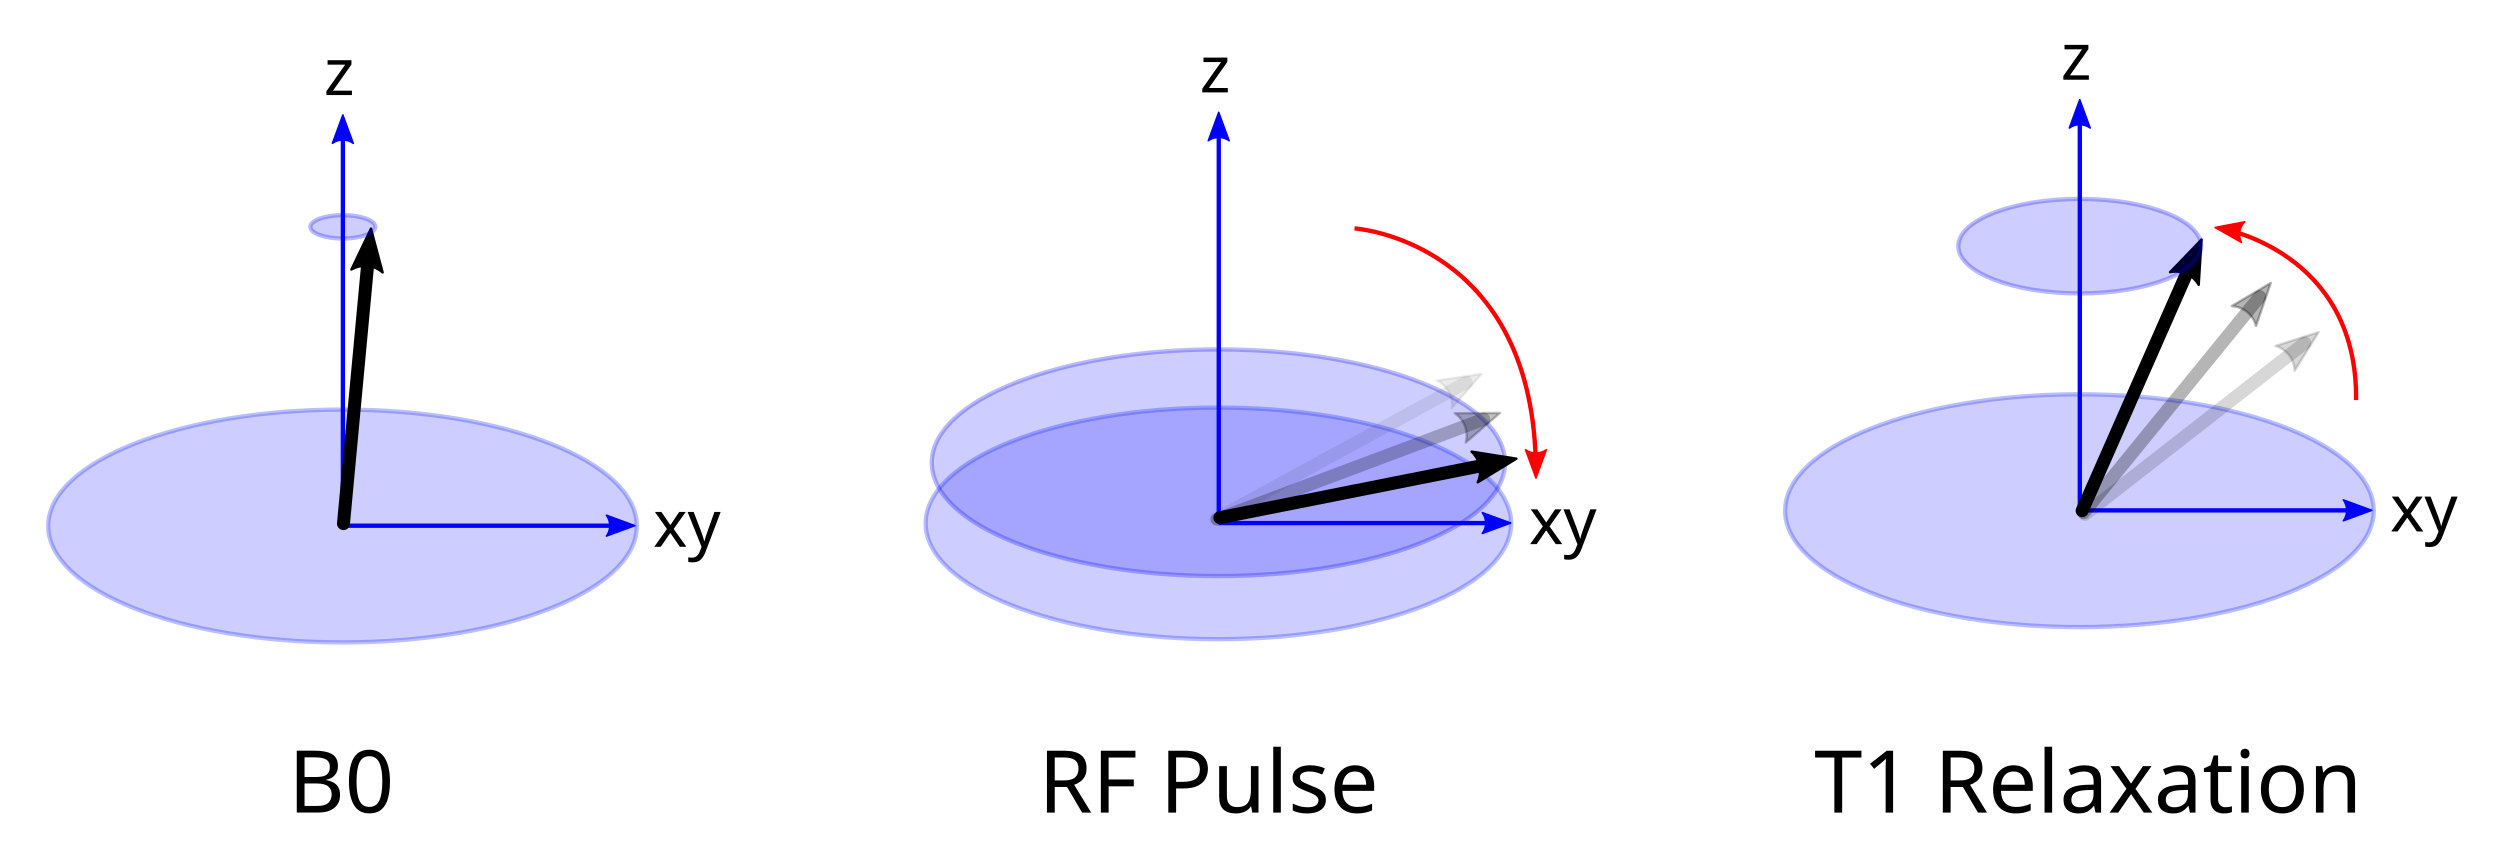
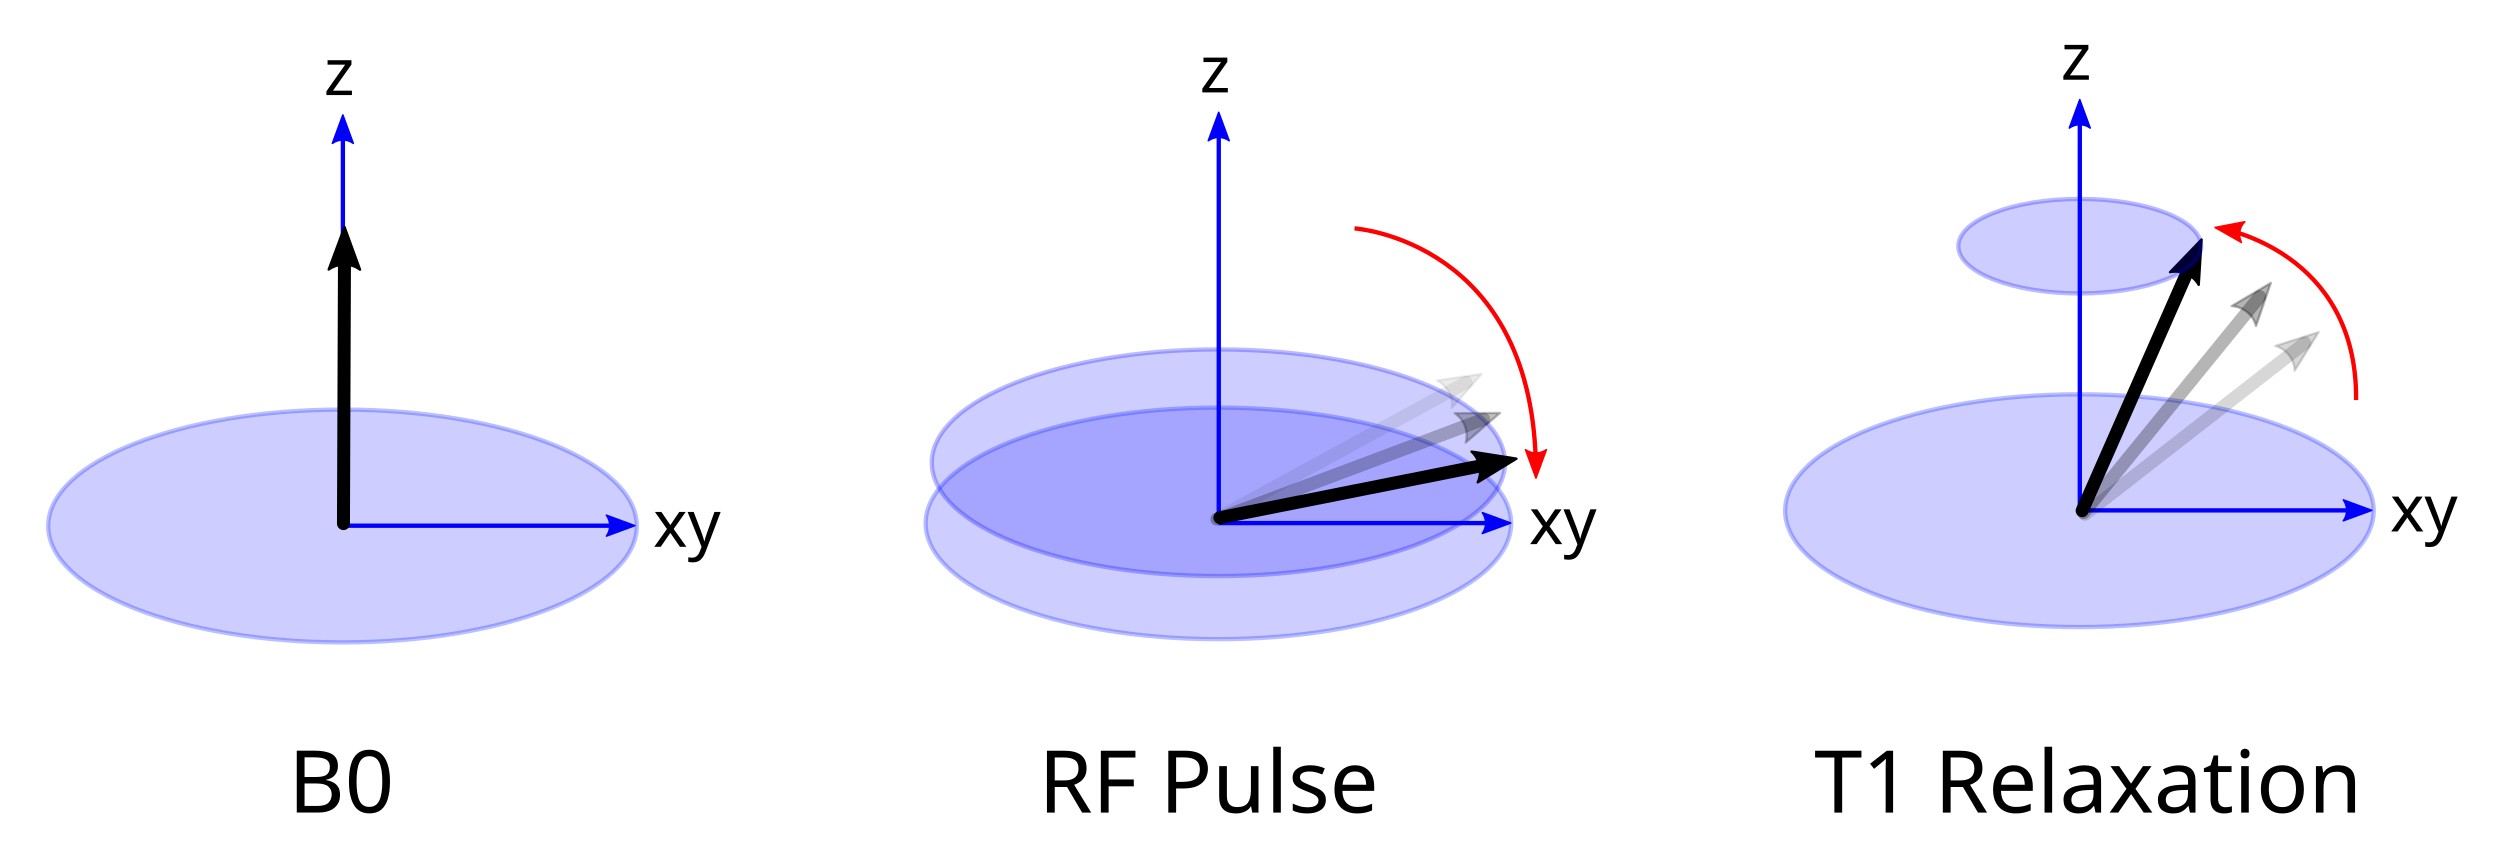
<svg xmlns="http://www.w3.org/2000/svg" width="162.902mm" height="56.014mm" viewBox="0 0 577.213 198.473" id="svg16776" version="1.1">
  <defs id="defs16778">
    <marker style="overflow:visible" id="marker32086" refX="0" refY="0" orient="auto">
      <path transform="matrix(-0.3,0,0,-0.3,0.69,0)" d="M 8.719,4.034 -2.207,0.016 8.719,-4.002 c -1.745,2.372 -1.735,5.617 -6e-7,8.035 z" style="fill:#000000;fill-opacity:0.158;fill-rule:evenodd;stroke:#000000;stroke-width:0.625;stroke-linejoin:round;stroke-opacity:0.158" id="path32088" />
    </marker>
    <marker orient="auto" refY="0" refX="0" id="marker31684" style="overflow:visible">
      <path id="path31686" style="fill:#000000;fill-opacity:0.291;fill-rule:evenodd;stroke:#000000;stroke-width:0.625;stroke-linejoin:round;stroke-opacity:0.291" d="M 8.719,4.034 -2.207,0.016 8.719,-4.002 c -1.745,2.372 -1.735,5.617 -6e-7,8.035 z" transform="matrix(-0.3,0,0,-0.3,0.69,0)" />
    </marker>
    <marker style="overflow:visible" id="marker31378" refX="0" refY="0" orient="auto">
      <path transform="matrix(-0.3,0,0,-0.3,0.69,0)" d="M 8.719,4.034 -2.207,0.016 8.719,-4.002 c -1.745,2.372 -1.735,5.617 -6e-7,8.035 z" style="fill:#000000;fill-opacity:1;fill-rule:evenodd;stroke:#000000;stroke-width:0.625;stroke-linejoin:round;stroke-opacity:1" id="path31380" />
    </marker>
    <marker orient="auto" refY="0" refX="0" id="marker30190" style="overflow:visible">
      <path id="path30192" style="fill:#000000;fill-opacity:0.247;fill-rule:evenodd;stroke:#000000;stroke-width:0.625;stroke-linejoin:round;stroke-opacity:0.247" d="M 8.719,4.034 -2.207,0.016 8.719,-4.002 c -1.745,2.372 -1.735,5.617 -6e-7,8.035 z" transform="matrix(-0.3,0,0,-0.3,0.69,0)" />
    </marker>
    <marker orient="auto" refY="0" refX="0" id="Arrow2Mstart" style="overflow:visible">
      <path id="path7296" style="fill:#fe0000;fill-opacity:1;fill-rule:evenodd;stroke:#fe0000;stroke-width:0.625;stroke-linejoin:round;stroke-opacity:1" d="M 8.719,4.034 -2.207,0.016 8.719,-4.002 c -1.745,2.372 -1.735,5.617 -6e-7,8.035 z" transform="scale(0.6,0.6)" />
    </marker>
    <marker orient="auto" refY="0" refX="0" id="marker28581" style="overflow:visible">
      <path id="path28583" style="fill:#000000;fill-opacity:1;fill-rule:evenodd;stroke:#000000;stroke-width:0.625;stroke-linejoin:round;stroke-opacity:1" d="M 8.719,4.034 -2.207,0.016 8.719,-4.002 c -1.745,2.372 -1.735,5.617 -6e-7,8.035 z" transform="matrix(-0.3,0,0,-0.3,0.69,0)" />
    </marker>
    <marker style="overflow:visible" id="marker28497" refX="0" refY="0" orient="auto">
      <path transform="matrix(-0.3,0,0,-0.3,0.69,0)" d="M 8.719,4.034 -2.207,0.016 8.719,-4.002 c -1.745,2.372 -1.735,5.617 -6e-7,8.035 z" style="fill:#000000;fill-opacity:0.078;fill-rule:evenodd;stroke:#000000;stroke-width:0.625;stroke-linejoin:round;stroke-opacity:0.078" id="path28499" />
    </marker>
    <marker style="overflow:visible" id="marker27662" refX="0" refY="0" orient="auto">
      <path transform="scale(-0.6,-0.6)" d="M 8.719,4.034 -2.207,0.016 8.719,-4.002 c -1.745,2.372 -1.735,5.617 -6e-7,8.035 z" style="fill:#0000ff;fill-opacity:1;fill-rule:evenodd;stroke:#0000ff;stroke-width:0.625;stroke-linejoin:round;stroke-opacity:1" id="path27664" />
    </marker>
    <marker orient="auto" refY="0" refX="0" id="marker27574" style="overflow:visible">
      <path id="path27576" style="fill:#0000ff;fill-opacity:1;fill-rule:evenodd;stroke:#ff0000;stroke-width:0.625;stroke-linejoin:round;stroke-opacity:1" d="M 8.719,4.034 -2.207,0.016 8.719,-4.002 c -1.745,2.372 -1.735,5.617 -6e-7,8.035 z" transform="scale(-0.6,-0.6)" />
    </marker>
    <marker orient="auto" refY="0" refX="0" id="marker27498" style="overflow:visible">
      <path id="path27500" style="fill:#ff0000;fill-opacity:1;fill-rule:evenodd;stroke:#ff0000;stroke-width:0.625;stroke-linejoin:round;stroke-opacity:1" d="M 8.719,4.034 -2.207,0.016 8.719,-4.002 c -1.745,2.372 -1.735,5.617 -6e-7,8.035 z" transform="scale(-0.6,-0.6)" />
    </marker>
    <marker style="overflow:visible" id="marker27428" refX="0" refY="0" orient="auto">
      <path transform="scale(-0.6,-0.6)" d="M 8.719,4.034 -2.207,0.016 8.719,-4.002 c -1.745,2.372 -1.735,5.617 -6e-7,8.035 z" style="fill:#0000ff;fill-opacity:1;fill-rule:evenodd;stroke:#0000ff;stroke-width:0.625;stroke-linejoin:round;stroke-opacity:1" id="path27430" />
    </marker>
    <marker orient="auto" refY="0" refX="0" id="marker18528" style="overflow:visible">
      <path id="path18530" style="fill:#000000;fill-opacity:0.193;fill-rule:evenodd;stroke:#000000;stroke-width:0.625;stroke-linejoin:round;stroke-opacity:0.193" d="M 8.719,4.034 -2.207,0.016 8.719,-4.002 c -1.745,2.372 -1.735,5.617 -6e-7,8.035 z" transform="matrix(-0.3,0,0,-0.3,0.69,0)" />
    </marker>
    <marker orient="auto" refY="0" refX="0" id="Arrow2Send" style="overflow:visible">
      <path id="path7305" style="fill:#000000;fill-opacity:1;fill-rule:evenodd;stroke:#000000;stroke-width:0.625;stroke-linejoin:round;stroke-opacity:1" d="M 8.719,4.034 -2.207,0.016 8.719,-4.002 c -1.745,2.372 -1.735,5.617 -6e-7,8.035 z" transform="matrix(-0.3,0,0,-0.3,0.69,0)" />
    </marker>
    <marker orient="auto" refY="0" refX="0" id="Arrow2Mend" style="overflow:visible">
      <path id="path7299" style="fill:#000000;fill-opacity:1;fill-rule:evenodd;stroke:#000000;stroke-width:0.625;stroke-linejoin:round;stroke-opacity:1" d="M 8.719,4.034 -2.207,0.016 8.719,-4.002 c -1.745,2.372 -1.735,5.617 -6e-7,8.035 z" transform="scale(-0.6,-0.6)" />
    </marker>
    <marker orient="auto" refY="0" refX="0" id="Arrow2Send-4-2" style="overflow:visible">
      <path id="path7305-4-0" style="fill:#000000;fill-opacity:1;fill-rule:evenodd;stroke:#000000;stroke-width:0.625;stroke-linejoin:round;stroke-opacity:1" d="M 8.719,4.034 -2.207,0.016 8.719,-4.002 c -1.745,2.372 -1.735,5.617 -6e-7,8.035 z" transform="matrix(-0.3,0,0,-0.3,0.69,0)" />
    </marker>
    <marker style="overflow:visible" id="marker27662-8" refX="0" refY="0" orient="auto">
      <path transform="scale(-0.6,-0.6)" d="M 8.719,4.034 -2.207,0.016 8.719,-4.002 c -1.745,2.372 -1.735,5.617 -6e-7,8.035 z" style="fill:#0000ff;fill-opacity:1;fill-rule:evenodd;stroke:#0000ff;stroke-width:0.625;stroke-linejoin:round;stroke-opacity:1" id="path27664-9" />
    </marker>
    <marker style="overflow:visible" id="marker27428-2" refX="0" refY="0" orient="auto">
      <path transform="scale(-0.6,-0.6)" d="M 8.719,4.034 -2.207,0.016 8.719,-4.002 c -1.745,2.372 -1.735,5.617 -6e-7,8.035 z" style="fill:#0000ff;fill-opacity:1;fill-rule:evenodd;stroke:#0000ff;stroke-width:0.625;stroke-linejoin:round;stroke-opacity:1" id="path27430-6" />
    </marker>
  </defs>
  <g id="layer1" transform="translate(-90.11992,-333.9183)">
    <ellipse style="opacity:0.99;fill:#0000ff;fill-opacity:0.196;fill-rule:nonzero;stroke:#0019ff;stroke-width:1;stroke-miterlimit:4;stroke-dasharray:none;stroke-dashoffset:0;stroke-opacity:0.275" id="path19304" cx="169.201" cy="455.362" rx="67.951" ry="26.88" />
-     <path style="fill:#0000ff;fill-rule:evenodd;stroke:#0000ff;stroke-width:1px;stroke-linecap:butt;stroke-linejoin:miter;stroke-opacity:1;marker-end:url(#marker27662)" d="m 169.247,455.293 66.117,0" id="path17324" />
-     <path id="path17330" d="m 169.286,454.793 0,-93.01" style="fill:none;fill-rule:evenodd;stroke:#0000ff;stroke-width:1px;stroke-linecap:butt;stroke-linejoin:miter;stroke-opacity:1;marker-end:url(#marker27428)" />
-     <path style="fill:none;fill-rule:evenodd;stroke:#000000;stroke-width:3;stroke-linecap:round;stroke-linejoin:miter;stroke-miterlimit:4.1;stroke-dasharray:none;stroke-opacity:1;marker-end:url(#Arrow2Send)" d="m 169.421,454.809 5.985,-64.074" id="path17334" />
-     <text xml:space="preserve" style="font-style:normal;font-weight:normal;font-size:20px;line-height:125%;font-family:Sans;letter-spacing:0px;word-spacing:0px;fill:#000000;fill-opacity:1;stroke:none;stroke-width:1px;stroke-linecap:butt;stroke-linejoin:miter;stroke-opacity:1" x="240.921" y="460.16" id="text17400">
-       <tspan id="tspan17402" x="240.921" y="460.16" style="font-size:15px">xy</tspan>
+     <path style="fill:#0000ff;fill-rule:evenodd;stroke:#0000ff;stroke-width:1px;stroke-linecap:butt;stroke-linejoin:miter;stroke-opacity:1;marker-end:url(#marker27662)" d="m 169.247,455.293 h 66.117" id="path17324" />
+     <path id="path17330" d="M 169.286,454.793 V 361.782" style="fill:none;fill-rule:evenodd;stroke:#0000ff;stroke-width:1px;stroke-linecap:butt;stroke-linejoin:miter;stroke-opacity:1;marker-end:url(#marker27428)" />
+     <path style="fill:none;fill-rule:evenodd;stroke:#000000;stroke-width:3;stroke-linecap:round;stroke-linejoin:miter;stroke-miterlimit:4.1;stroke-dasharray:none;stroke-opacity:1;marker-end:url(#Arrow2Send)" d="m 169.421,454.809 0.245,-64.422" id="path17334" />
+     <text xml:space="preserve" style="font-style:normal;font-weight:normal;line-height:0%;font-family:sans-serif;letter-spacing:0px;word-spacing:0px;fill:#000000;fill-opacity:1;stroke:none;stroke-width:1px;stroke-linecap:butt;stroke-linejoin:miter;stroke-opacity:1" x="240.921" y="460.16" id="text17400">
+       <tspan id="tspan17402" x="240.921" y="460.16" style="font-size:15px;line-height:1.25;font-family:sans-serif">xy</tspan>
    </text>
-     <text xml:space="preserve" style="font-style:normal;font-weight:normal;font-size:20px;line-height:125%;font-family:Sans;letter-spacing:0px;word-spacing:0px;fill:#000000;fill-opacity:1;stroke:none;stroke-width:1px;stroke-linecap:butt;stroke-linejoin:miter;stroke-opacity:1" x="164.907" y="355.862" id="text17408">
-       <tspan id="tspan17410" x="164.907" y="355.862" style="font-size:15px">z</tspan>
+     <text xml:space="preserve" style="font-style:normal;font-weight:normal;line-height:0%;font-family:sans-serif;letter-spacing:0px;word-spacing:0px;fill:#000000;fill-opacity:1;stroke:none;stroke-width:1px;stroke-linecap:butt;stroke-linejoin:miter;stroke-opacity:1" x="164.907" y="355.862" id="text17408">
+       <tspan id="tspan17410" x="164.907" y="355.862" style="font-size:15px;line-height:1.25;font-family:sans-serif">z</tspan>
    </text>
-     <ellipse ry="2.7" rx="7.5" cy="386.291" cx="169.276" id="path30144" style="opacity:0.99;fill:#0000ff;fill-opacity:0.196;fill-rule:nonzero;stroke:#0000ff;stroke-width:1;stroke-miterlimit:4;stroke-dasharray:none;stroke-dashoffset:0;stroke-opacity:0.275" />
    <ellipse ry="26.171" rx="66.177" cy="440.757" cx="371.429" id="path30142" style="opacity:0.99;fill:#0000ff;fill-opacity:0.196;fill-rule:nonzero;stroke:#0000ff;stroke-width:1;stroke-miterlimit:4;stroke-dasharray:none;stroke-dashoffset:0;stroke-opacity:0.275" />
    <ellipse style="opacity:0.99;fill:#0000ff;fill-opacity:0.196;fill-rule:nonzero;stroke:#0019ff;stroke-width:1;stroke-miterlimit:4;stroke-dasharray:none;stroke-dashoffset:0;stroke-opacity:0.275" id="path19304-5" cx="371.429" cy="454.757" rx="67.594" ry="26.737" />
-     <path style="fill:#0000ff;fill-rule:evenodd;stroke:#0000ff;stroke-width:1px;stroke-linecap:butt;stroke-linejoin:miter;stroke-opacity:1;marker-end:url(#marker27662-8)" d="m 371.476,454.688 66.117,0" id="path17324-0" />
-     <path id="path17330-4" d="m 371.514,454.188 0,-93.01" style="fill:none;fill-rule:evenodd;stroke:#0000ff;stroke-width:1px;stroke-linecap:butt;stroke-linejoin:miter;stroke-opacity:1;marker-end:url(#marker27428-2)" />
-     <text xml:space="preserve" style="font-style:normal;font-weight:normal;font-size:20px;line-height:125%;font-family:Sans;letter-spacing:0px;word-spacing:0px;fill:#000000;fill-opacity:1;stroke:none;stroke-width:1px;stroke-linecap:butt;stroke-linejoin:miter;stroke-opacity:1" x="443.15" y="459.555" id="text17400-7">
-       <tspan id="tspan17402-1" x="443.15" y="459.555" style="font-size:15px">xy</tspan>
+     <path style="fill:#0000ff;fill-rule:evenodd;stroke:#0000ff;stroke-width:1px;stroke-linecap:butt;stroke-linejoin:miter;stroke-opacity:1;marker-end:url(#marker27662-8)" d="M 371.476,454.688 H 437.593" id="path17324-0" />
+     <path id="path17330-4" d="M 371.514,454.188 V 361.177" style="fill:none;fill-rule:evenodd;stroke:#0000ff;stroke-width:1px;stroke-linecap:butt;stroke-linejoin:miter;stroke-opacity:1;marker-end:url(#marker27428-2)" />
+     <text xml:space="preserve" style="font-style:normal;font-weight:normal;line-height:0%;font-family:sans-serif;letter-spacing:0px;word-spacing:0px;fill:#000000;fill-opacity:1;stroke:none;stroke-width:1px;stroke-linecap:butt;stroke-linejoin:miter;stroke-opacity:1" x="443.15" y="459.555" id="text17400-7">
+       <tspan id="tspan17402-1" x="443.15" y="459.555" style="font-size:15px;line-height:1.25;font-family:sans-serif">xy</tspan>
    </text>
-     <text xml:space="preserve" style="font-style:normal;font-weight:normal;font-size:20px;line-height:125%;font-family:Sans;letter-spacing:0px;word-spacing:0px;fill:#000000;fill-opacity:1;stroke:none;stroke-width:1px;stroke-linecap:butt;stroke-linejoin:miter;stroke-opacity:1" x="367.136" y="355.257" id="text17408-7">
-       <tspan id="tspan17410-2" x="367.136" y="355.257" style="font-size:15px">z</tspan>
+     <text xml:space="preserve" style="font-style:normal;font-weight:normal;line-height:0%;font-family:sans-serif;letter-spacing:0px;word-spacing:0px;fill:#000000;fill-opacity:1;stroke:none;stroke-width:1px;stroke-linecap:butt;stroke-linejoin:miter;stroke-opacity:1" x="367.136" y="355.257" id="text17408-7">
+       <tspan id="tspan17410-2" x="367.136" y="355.257" style="font-size:15px;line-height:1.25;font-family:sans-serif">z</tspan>
    </text>
    <path style="fill:none;fill-rule:evenodd;stroke:#000000;stroke-width:3;stroke-linecap:round;stroke-linejoin:miter;stroke-miterlimit:4;stroke-dasharray:none;stroke-opacity:1;marker-end:url(#marker28581)" d="m 371.772,453.441 64.491,-12.817" id="path28579" />
    <path id="path29792" d="m 444.737,442.971 c 0,-53.466 -41.88,-56.323 -41.88,-56.323" style="fill:none;fill-rule:evenodd;stroke:#fe0000;stroke-width:1px;stroke-linecap:butt;stroke-linejoin:miter;stroke-opacity:1;marker-start:url(#Arrow2Mstart)" />
    <path id="path28495" d="m 370.934,453.682 57.728,-31.477" style="fill:none;fill-rule:evenodd;stroke:#000000;stroke-width:3;stroke-linecap:round;stroke-linejoin:miter;stroke-miterlimit:4;stroke-dasharray:none;stroke-opacity:0.078;marker-end:url(#marker28497)" />
    <path style="fill:none;fill-rule:evenodd;stroke:#000000;stroke-width:3;stroke-linecap:round;stroke-linejoin:miter;stroke-miterlimit:4;stroke-dasharray:none;stroke-opacity:0.247;marker-end:url(#marker30190)" d="m 371.111,453.795 61.562,-23.097" id="path30188" />
    <ellipse ry="26.88" rx="67.951" cy="451.827" cx="570.231" id="ellipse31360" style="opacity:0.99;fill:#0000ff;fill-opacity:0.196;fill-rule:nonzero;stroke:#0019ff;stroke-width:1;stroke-miterlimit:4;stroke-dasharray:none;stroke-dashoffset:0;stroke-opacity:0.275" />
-     <path id="path31362" d="m 570.278,451.757 66.117,0" style="fill:#0000ff;fill-rule:evenodd;stroke:#0000ff;stroke-width:1px;stroke-linecap:butt;stroke-linejoin:miter;stroke-opacity:1;marker-end:url(#marker27662)" />
-     <path style="fill:none;fill-rule:evenodd;stroke:#0000ff;stroke-width:1px;stroke-linecap:butt;stroke-linejoin:miter;stroke-opacity:1;marker-end:url(#marker27428)" d="m 570.316,451.257 0,-93.01" id="path31364" />
+     <path id="path31362" d="m 570.278,451.757 h 66.117" style="fill:#0000ff;fill-rule:evenodd;stroke:#0000ff;stroke-width:1px;stroke-linecap:butt;stroke-linejoin:miter;stroke-opacity:1;marker-end:url(#marker27662)" />
+     <path style="fill:none;fill-rule:evenodd;stroke:#0000ff;stroke-width:1px;stroke-linecap:butt;stroke-linejoin:miter;stroke-opacity:1;marker-end:url(#marker27428)" d="M 570.316,451.257 V 358.247" id="path31364" />
    <path id="path31366" d="M 570.856,451.827 596.801,392.936" style="fill:none;fill-rule:evenodd;stroke:#000000;stroke-width:3;stroke-linecap:round;stroke-linejoin:miter;stroke-miterlimit:4.1;stroke-dasharray:none;stroke-opacity:1;marker-end:url(#marker31378)" />
-     <text id="text31368" y="456.625" x="641.952" style="font-style:normal;font-weight:normal;font-size:20px;line-height:125%;font-family:Sans;letter-spacing:0px;word-spacing:0px;fill:#000000;fill-opacity:1;stroke:none;stroke-width:1px;stroke-linecap:butt;stroke-linejoin:miter;stroke-opacity:1" xml:space="preserve">
-       <tspan style="font-size:15px" y="456.625" x="641.952" id="tspan31370">xy</tspan>
+     <text id="text31368" y="456.625" x="641.952" style="font-style:normal;font-weight:normal;line-height:0%;font-family:sans-serif;letter-spacing:0px;word-spacing:0px;fill:#000000;fill-opacity:1;stroke:none;stroke-width:1px;stroke-linecap:butt;stroke-linejoin:miter;stroke-opacity:1" xml:space="preserve">
+       <tspan style="font-size:15px;line-height:1.25;font-family:sans-serif" y="456.625" x="641.952" id="tspan31370">xy</tspan>
    </text>
-     <text id="text31372" y="352.327" x="565.938" style="font-style:normal;font-weight:normal;font-size:20px;line-height:125%;font-family:Sans;letter-spacing:0px;word-spacing:0px;fill:#000000;fill-opacity:1;stroke:none;stroke-width:1px;stroke-linecap:butt;stroke-linejoin:miter;stroke-opacity:1" xml:space="preserve">
-       <tspan style="font-size:15px" y="352.327" x="565.938" id="tspan31374">z</tspan>
+     <text id="text31372" y="352.327" x="565.938" style="font-style:normal;font-weight:normal;line-height:0%;font-family:sans-serif;letter-spacing:0px;word-spacing:0px;fill:#000000;fill-opacity:1;stroke:none;stroke-width:1px;stroke-linecap:butt;stroke-linejoin:miter;stroke-opacity:1" xml:space="preserve">
+       <tspan style="font-size:15px;line-height:1.25;font-family:sans-serif" y="352.327" x="565.938" id="tspan31374">z</tspan>
    </text>
    <path style="fill:none;fill-rule:evenodd;stroke:#000000;stroke-width:3;stroke-linecap:round;stroke-linejoin:miter;stroke-miterlimit:4.1;stroke-dasharray:none;stroke-opacity:0.291;marker-end:url(#marker31684)" d="m 571.202,452.285 40.657,-49.884" id="path31682" />
    <path id="path32084" d="m 571.502,452.661 50.762,-39.555" style="fill:none;fill-rule:evenodd;stroke:#000000;stroke-width:3;stroke-linecap:round;stroke-linejoin:miter;stroke-miterlimit:4.1;stroke-dasharray:none;stroke-opacity:0.158;marker-end:url(#marker32086)" />
    <ellipse style="opacity:0.99;fill:#0000ff;fill-opacity:0.196;fill-rule:nonzero;stroke:#0000ff;stroke-width:1;stroke-miterlimit:4;stroke-dasharray:none;stroke-dashoffset:0;stroke-opacity:0.275" id="ellipse31376" cx="570.307" cy="390.755" rx="28.036" ry="10.914" />
    <path id="path32590" d="m 634.107,426.291 c 0.357,-34.464 -31.25,-39.643 -31.25,-39.643" style="fill:none;fill-rule:evenodd;stroke:#ff0000;stroke-width:1px;stroke-linecap:butt;stroke-linejoin:miter;stroke-opacity:1;marker-end:url(#marker27498)" />
-     <text id="text32754" y="521.517" x="156.705" style="font-style:normal;font-weight:normal;font-size:20px;line-height:125%;font-family:Sans;letter-spacing:0px;word-spacing:0px;fill:#000000;fill-opacity:1;stroke:none;stroke-width:1px;stroke-linecap:butt;stroke-linejoin:miter;stroke-opacity:1" xml:space="preserve">
-       <tspan y="521.517" x="156.705" id="tspan32756">B0</tspan>
+     <text id="text32754" y="521.517" x="156.705" style="font-style:normal;font-weight:normal;line-height:0%;font-family:sans-serif;letter-spacing:0px;word-spacing:0px;fill:#000000;fill-opacity:1;stroke:none;stroke-width:1px;stroke-linecap:butt;stroke-linejoin:miter;stroke-opacity:1" xml:space="preserve">
+       <tspan y="521.517" x="156.705" id="tspan32756" style="font-size:20px;line-height:1.25;font-family:sans-serif">B0</tspan>
    </text>
-     <text id="text32758" y="521.527" x="329.911" style="font-style:normal;font-weight:normal;font-size:20px;line-height:125%;font-family:Sans;letter-spacing:0px;word-spacing:0px;fill:#000000;fill-opacity:1;stroke:none;stroke-width:1px;stroke-linecap:butt;stroke-linejoin:miter;stroke-opacity:1" xml:space="preserve">
-       <tspan y="521.527" x="329.911" id="tspan32760">RF Pulse</tspan>
+     <text id="text32758" y="521.527" x="329.911" style="font-style:normal;font-weight:normal;line-height:0%;font-family:sans-serif;letter-spacing:0px;word-spacing:0px;fill:#000000;fill-opacity:1;stroke:none;stroke-width:1px;stroke-linecap:butt;stroke-linejoin:miter;stroke-opacity:1" xml:space="preserve">
+       <tspan y="521.527" x="329.911" id="tspan32760" style="font-size:20px;line-height:1.25;font-family:sans-serif">RF Pulse</tspan>
    </text>
-     <text id="text32762" y="521.527" x="508.991" style="font-style:normal;font-weight:normal;font-size:20px;line-height:125%;font-family:Sans;letter-spacing:0px;word-spacing:0px;fill:#000000;fill-opacity:1;stroke:none;stroke-width:1px;stroke-linecap:butt;stroke-linejoin:miter;stroke-opacity:1" xml:space="preserve">
-       <tspan y="521.527" x="508.991" id="tspan32764">T1 Relaxation</tspan>
+     <text id="text32762" y="521.527" x="508.991" style="font-style:normal;font-weight:normal;line-height:0%;font-family:sans-serif;letter-spacing:0px;word-spacing:0px;fill:#000000;fill-opacity:1;stroke:none;stroke-width:1px;stroke-linecap:butt;stroke-linejoin:miter;stroke-opacity:1" xml:space="preserve">
+       <tspan y="521.527" x="508.991" id="tspan32764" style="font-size:20px;line-height:1.25;font-family:sans-serif">T1 Relaxation</tspan>
    </text>
  </g>
</svg>
